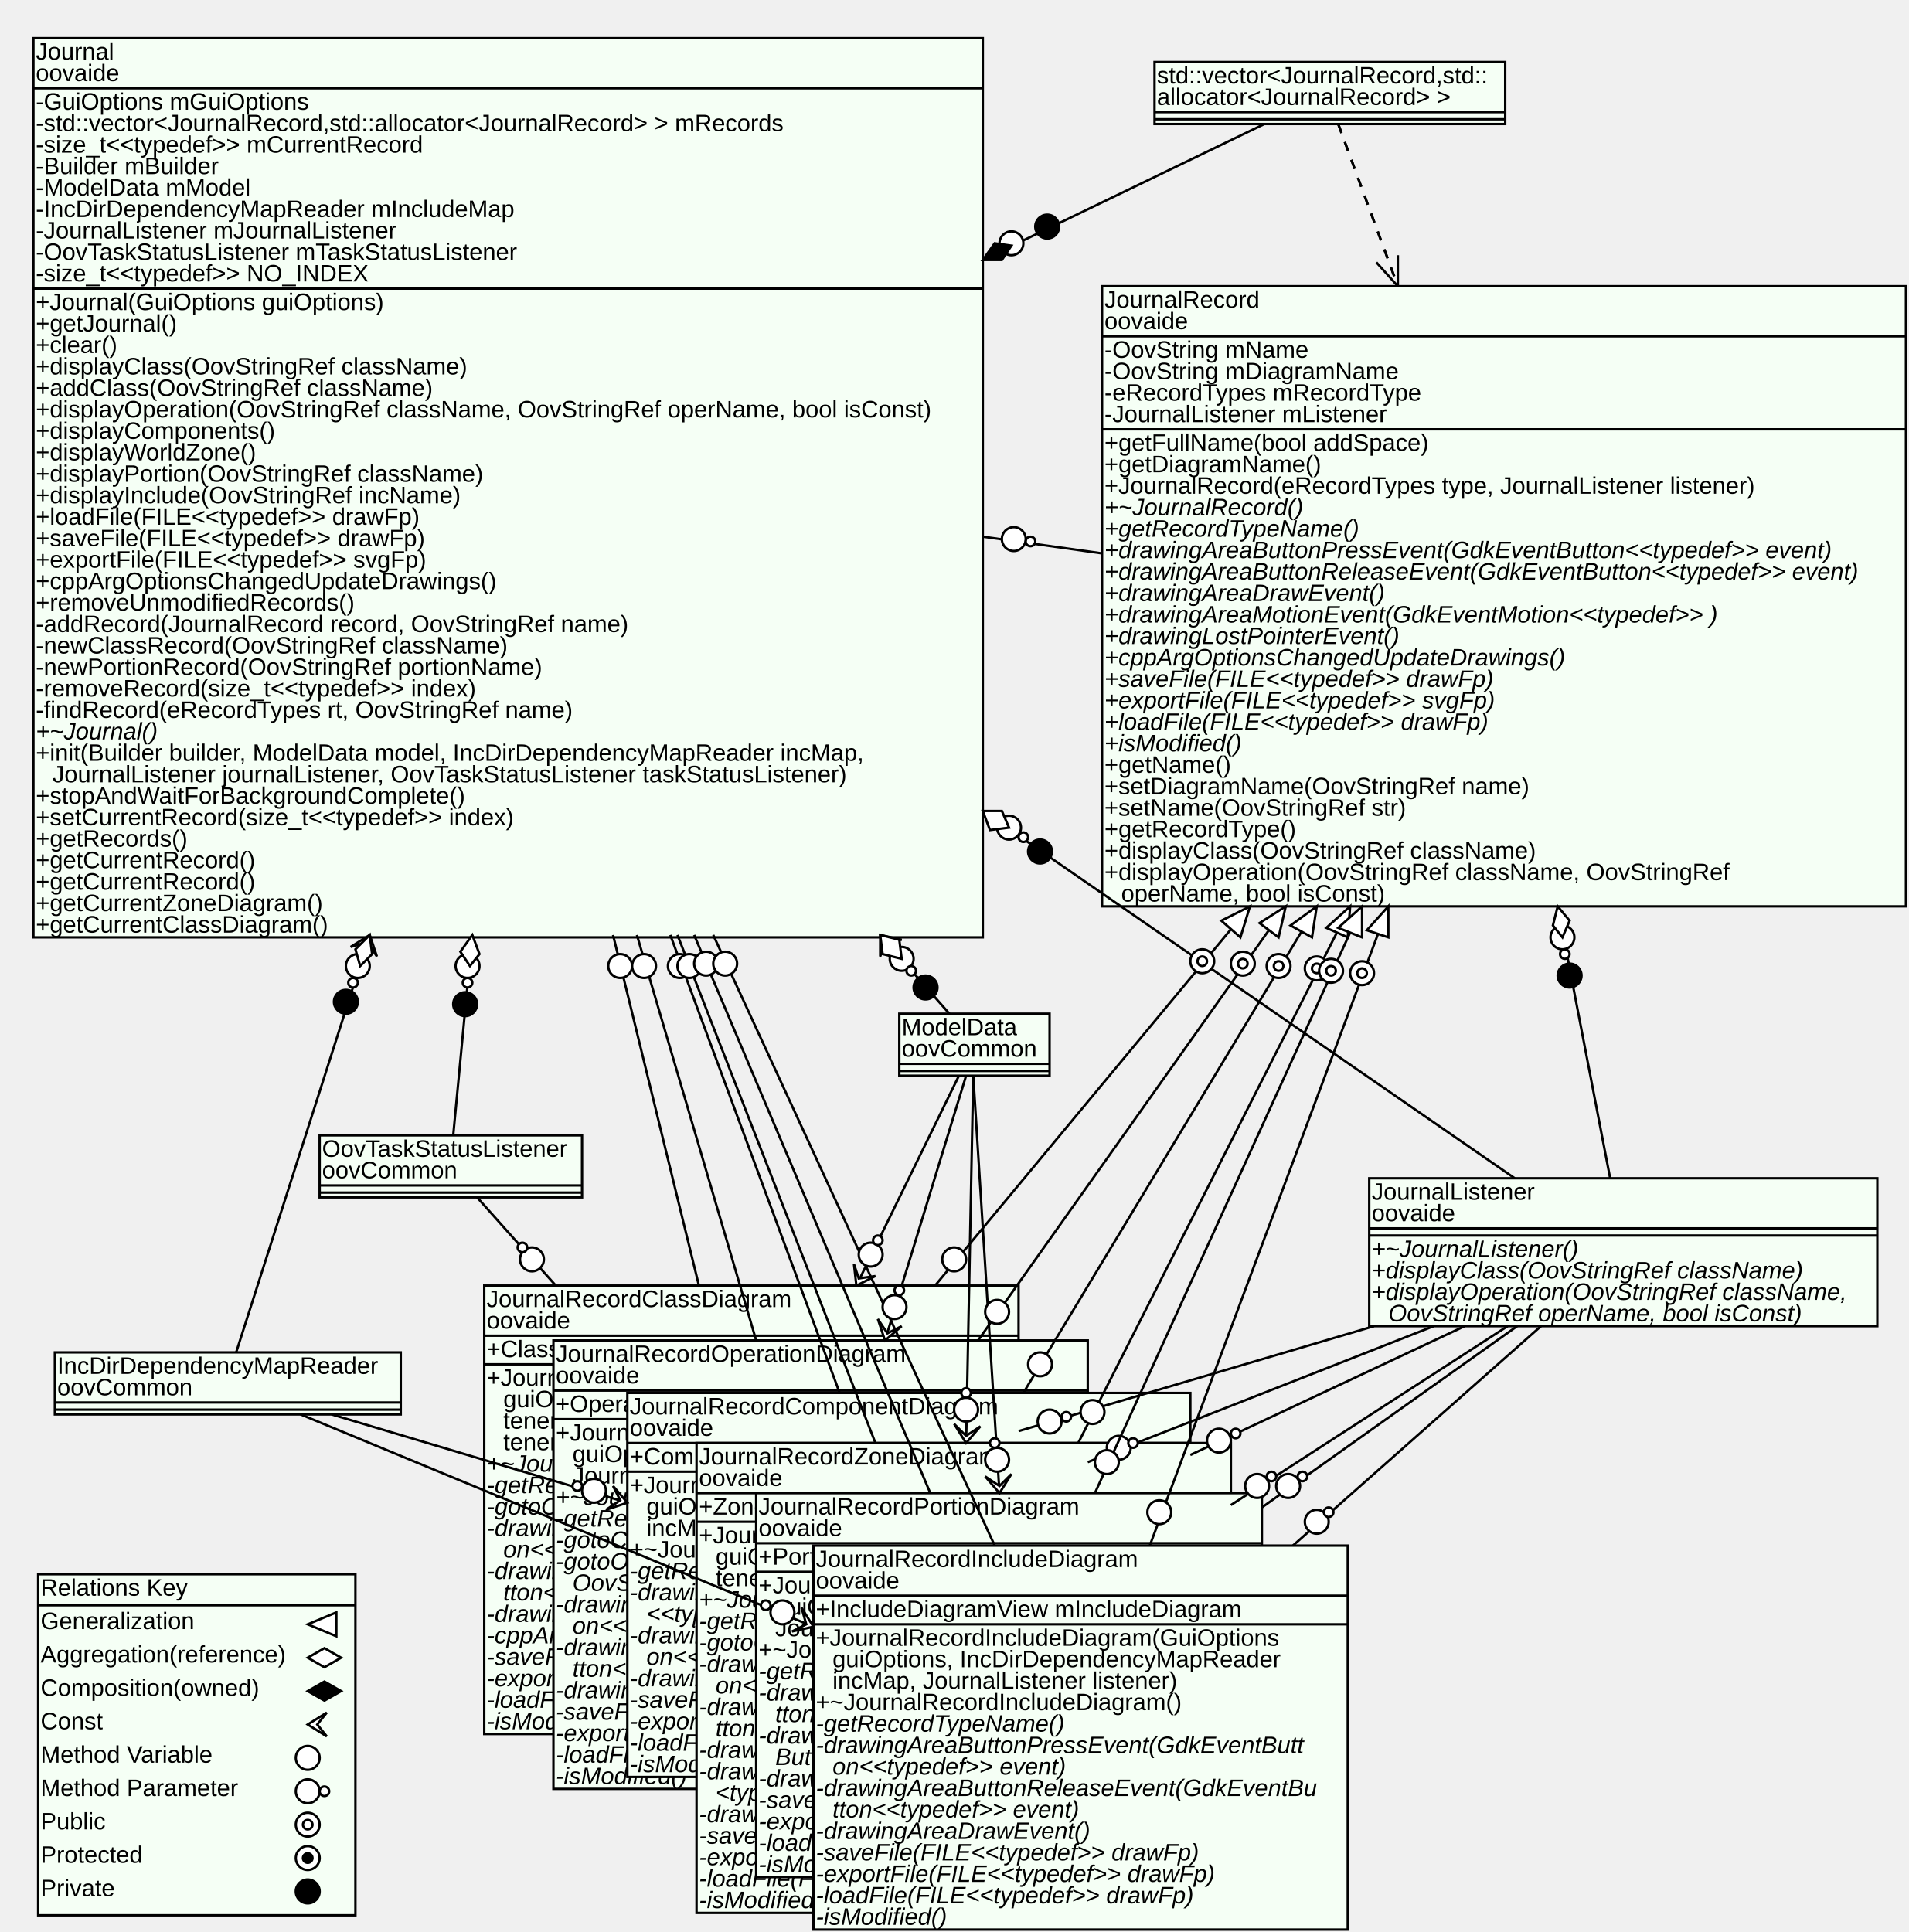
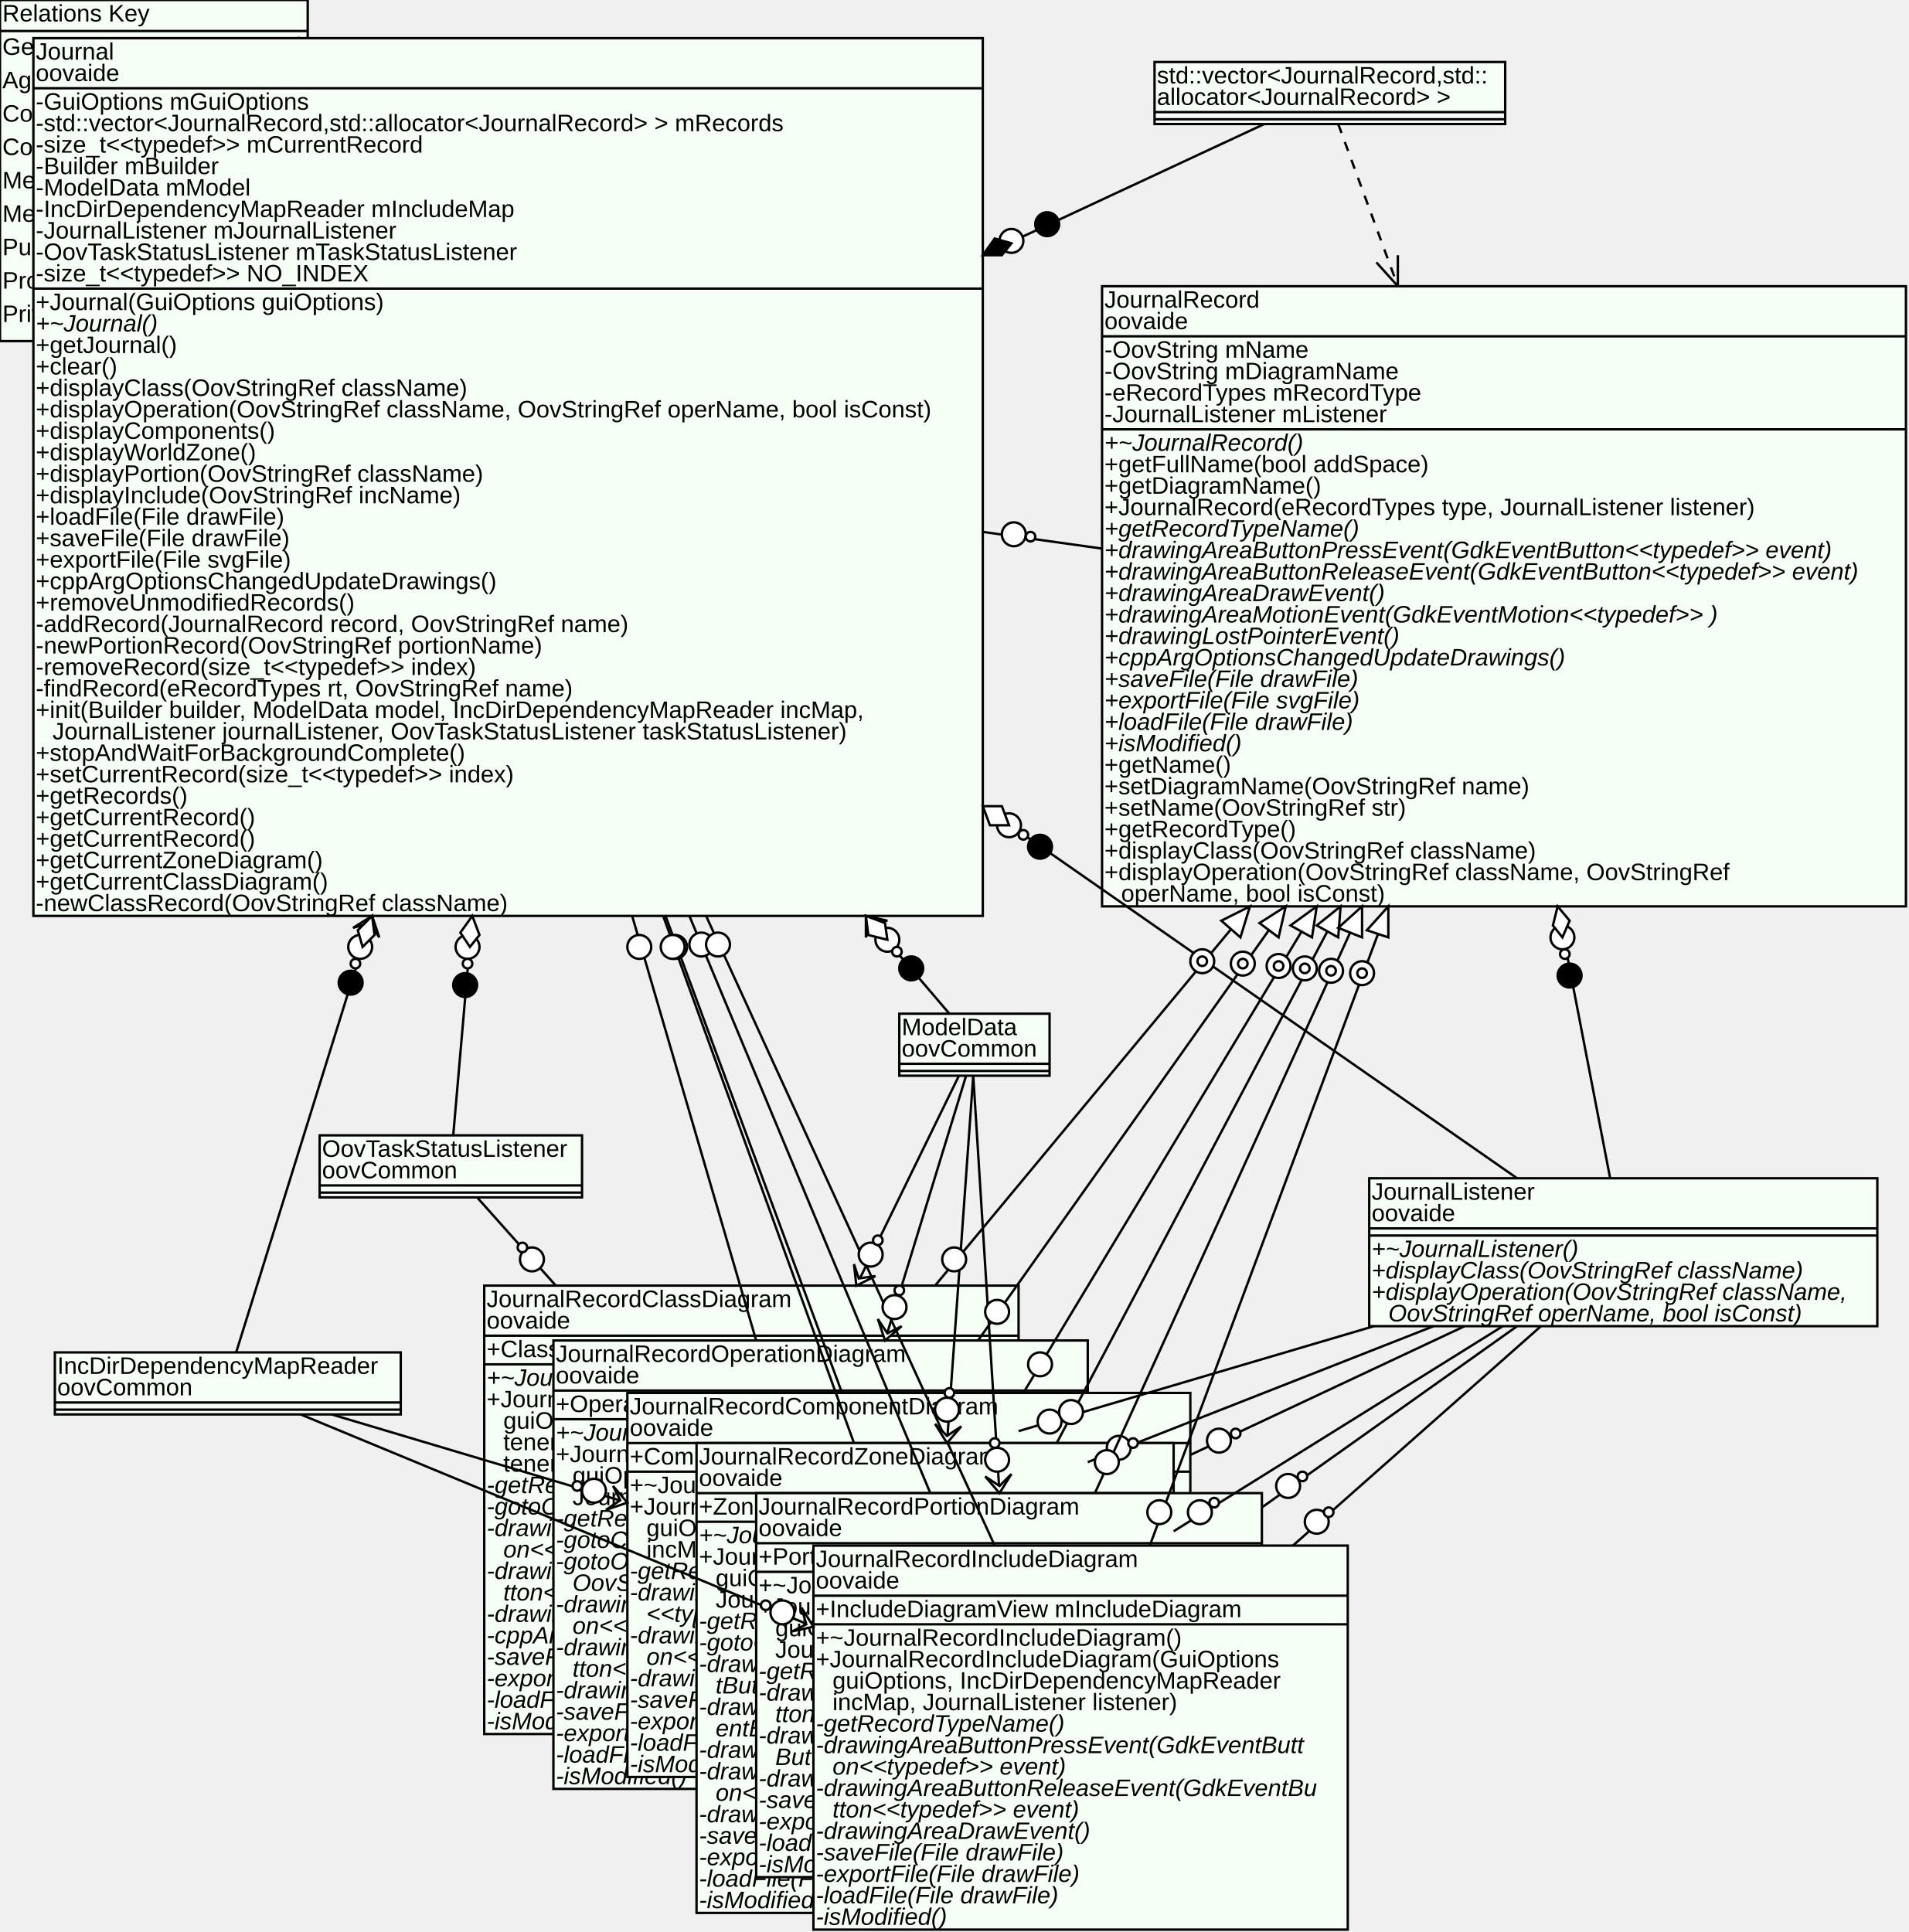
- <svg xmlns="http://www.w3.org/2000/svg" version="1.1" font-family="Arial, Helvetica, sans-serif" font-size="10" width="800" height="810">
-   <g fill="#f5fff5" stroke="#000000" style="stroke-width:1">
-     <rect x="16" y="660" width="133" height="143" />
-     <line x1="16" y1="673" x2="149" y2="673" />
-     <polygon points="129,681 141,686 141,676 129,681 " style="fill:#ffffff" />
-     <polygon points="129,695 136,699 143,695 136,691 129,695 " style="fill:#ffffff" />
-     <polygon points="129,709 136,713 143,709 136,705 129,709 " style="fill:#000000" />
-     <polygon points="129,723 137,728 133,723 137,718 129,723 " style="fill:#ffffff" />
-     <circle cx="129" cy="737" r="5" style="fill:#ffffff" />
-     <circle cx="129" cy="751" r="5" style="fill:#ffffff" />
-     <circle cx="136" cy="751" r="2" style="fill:#ffffff" />
-     <circle cx="129" cy="765" r="5" style="fill:#ffffff" />
-     <circle cx="129" cy="765" r="2" style="fill:#ffffff" />
-     <circle cx="129" cy="779" r="5" style="fill:#ffffff" />
-     <circle cx="129" cy="779" r="2" style="fill:#000000" />
-     <circle cx="129" cy="793" r="5" style="fill:#000000" />
-     <circle cx="129" cy="793" r="2" style="fill:#000000" />
-   </g>
-   <g stroke="none">
-     <text x="17" y="669">Relations Key</text>
-     <text x="17" y="683">Generalization</text>
-     <text x="17" y="697">Aggregation(reference)</text>
-     <text x="17" y="711">Composition(owned)</text>
-     <text x="17" y="725">Const</text>
-     <text x="17" y="739">Method Variable</text>
-     <text x="17" y="753">Method Parameter</text>
-     <text x="17" y="767">Public</text>
-     <text x="17" y="781">Protected</text>
-     <text x="17" y="795">Private</text>
-   </g>
-   <g fill="#f5fff5" stroke="#000000" style="stroke-width:1">
-     <rect x="14" y="16" width="398" height="377" />
+ <svg xmlns="http://www.w3.org/2000/svg" version="1.1" font-family="Arial, Helvetica, sans-serif" font-size="10.00" width="800" height="810" viewbox="0 0 800 810">
+   <g fill="#f5fff5" stroke="#000000" style="stroke-width:1">
+     <rect x="0" y="0" width="129" height="143" />
+     <line x1="0" y1="13" x2="129" y2="13" />
+     <polygon points="113,21 125,26 125,16 113,21 " style="fill:#ffffff" />
+     <polygon points="113,35 120,39 127,35 120,31 113,35 " style="fill:#ffffff" />
+     <polygon points="113,49 120,53 127,49 120,45 113,49 " style="fill:#000000" />
+     <polygon points="113,63 121,68 117,63 121,58 113,63 " style="fill:#ffffff" />
+     <circle cx="113" cy="77" r="5" style="fill:#ffffff" />
+     <circle cx="113" cy="91" r="5" style="fill:#ffffff" />
+     <circle cx="120" cy="91" r="2" style="fill:#ffffff" />
+     <circle cx="113" cy="105" r="5" style="fill:#ffffff" />
+     <circle cx="113" cy="105" r="2" style="fill:#ffffff" />
+     <circle cx="113" cy="119" r="5" style="fill:#ffffff" />
+     <circle cx="113" cy="119" r="2" style="fill:#000000" />
+     <circle cx="113" cy="133" r="5" style="fill:#000000" />
+     <circle cx="113" cy="133" r="2" style="fill:#000000" />
+   </g>
+   <g stroke="none">
+     <text x="1" y="9">Relations Key</text>
+     <text x="1" y="23">Generalization</text>
+     <text x="1" y="37">Aggregation(reference)</text>
+     <text x="1" y="51">Composition(owned)</text>
+     <text x="1" y="65">Const</text>
+     <text x="1" y="79">Method Variable</text>
+     <text x="1" y="93">Method Parameter</text>
+     <text x="1" y="107">Public</text>
+     <text x="1" y="121">Protected</text>
+     <text x="1" y="135">Private</text>
+   </g>
+   <g fill="#f5fff5" stroke="#000000" style="stroke-width:1">
+     <rect x="14" y="16" width="398" height="368" />
    <line x1="14" y1="37" x2="412" y2="37" />
    <line x1="14" y1="121" x2="412" y2="121" />
  </g>
  <g stroke="none">
    <text x="15" y="25">Journal</text>
    <text x="15" y="34">oovaide</text>
    <text x="15" y="46">-GuiOptions mGuiOptions</text>
    <text x="15" y="55">-std::vector&lt;JournalRecord,std::allocator&lt;JournalRecord&gt; &gt; mRecords</text>
    <text x="15" y="64">-size_t&lt;&lt;typedef&gt;&gt; mCurrentRecord</text>
    <text x="15" y="73">-Builder mBuilder</text>
    <text x="15" y="82">-ModelData mModel</text>
    <text x="15" y="91">-IncDirDependencyMapReader mIncludeMap</text>
    <text x="15" y="100">-JournalListener mJournalListener</text>
    <text x="15" y="109">-OovTaskStatusListener mTaskStatusListener</text>
    <text x="15" y="118">-size_t&lt;&lt;typedef&gt;&gt; NO_INDEX</text>
    <text x="15" y="130">+Journal(GuiOptions guiOptions)</text>
-     <text x="15" y="139">+getJournal()</text>
-     <text x="15" y="148">+clear()</text>
-     <text x="15" y="157">+displayClass(OovStringRef className)</text>
-     <text x="15" y="166">+addClass(OovStringRef className)</text>
+     <text x="15" y="148">+getJournal()</text>
+     <text x="15" y="157">+clear()</text>
+     <text x="15" y="166">+displayClass(OovStringRef className)</text>
    <text x="15" y="175">+displayOperation(OovStringRef className, OovStringRef operName, bool isConst)</text>
    <text x="15" y="184">+displayComponents()</text>
    <text x="15" y="193">+displayWorldZone()</text>
    <text x="15" y="202">+displayPortion(OovStringRef className)</text>
    <text x="15" y="211">+displayInclude(OovStringRef incName)</text>
-     <text x="15" y="220">+loadFile(FILE&lt;&lt;typedef&gt;&gt; drawFp)</text>
-     <text x="15" y="229">+saveFile(FILE&lt;&lt;typedef&gt;&gt; drawFp)</text>
-     <text x="15" y="238">+exportFile(FILE&lt;&lt;typedef&gt;&gt; svgFp)</text>
+     <text x="15" y="220">+loadFile(File drawFile)</text>
+     <text x="15" y="229">+saveFile(File drawFile)</text>
+     <text x="15" y="238">+exportFile(File svgFile)</text>
    <text x="15" y="247">+cppArgOptionsChangedUpdateDrawings()</text>
    <text x="15" y="256">+removeUnmodifiedRecords()</text>
    <text x="15" y="265">-addRecord(JournalRecord record, OovStringRef name)</text>
-     <text x="15" y="274">-newClassRecord(OovStringRef className)</text>
-     <text x="15" y="283">-newPortionRecord(OovStringRef portionName)</text>
-     <text x="15" y="292">-removeRecord(size_t&lt;&lt;typedef&gt;&gt; index)</text>
-     <text x="15" y="301">-findRecord(eRecordTypes rt, OovStringRef name)</text>
-     <text x="15" y="319">+init(Builder builder, ModelData model, IncDirDependencyMapReader incMap, </text>
-     <text x="22" y="328">JournalListener journalListener, OovTaskStatusListener taskStatusListener)</text>
-     <text x="15" y="337">+stopAndWaitForBackgroundComplete()</text>
-     <text x="15" y="346">+setCurrentRecord(size_t&lt;&lt;typedef&gt;&gt; index)</text>
-     <text x="15" y="355">+getRecords()</text>
-     <text x="15" y="364">+getCurrentRecord()</text>
-     <text x="15" y="373">+getCurrentRecord()</text>
-     <text x="15" y="382">+getCurrentZoneDiagram()</text>
-     <text x="15" y="391">+getCurrentClassDiagram()</text>
-   </g>
-   <g stroke="none" font-style="italic">
-     <text x="15" y="310">+~Journal()</text>
+     <text x="15" y="274">-newPortionRecord(OovStringRef portionName)</text>
+     <text x="15" y="283">-removeRecord(size_t&lt;&lt;typedef&gt;&gt; index)</text>
+     <text x="15" y="292">-findRecord(eRecordTypes rt, OovStringRef name)</text>
+     <text x="15" y="301">+init(Builder builder, ModelData model, IncDirDependencyMapReader incMap, </text>
+     <text x="22" y="310">JournalListener journalListener, OovTaskStatusListener taskStatusListener)</text>
+     <text x="15" y="319">+stopAndWaitForBackgroundComplete()</text>
+     <text x="15" y="328">+setCurrentRecord(size_t&lt;&lt;typedef&gt;&gt; index)</text>
+     <text x="15" y="337">+getRecords()</text>
+     <text x="15" y="346">+getCurrentRecord()</text>
+     <text x="15" y="355">+getCurrentRecord()</text>
+     <text x="15" y="364">+getCurrentZoneDiagram()</text>
+     <text x="15" y="373">+getCurrentClassDiagram()</text>
+     <text x="15" y="382">-newClassRecord(OovStringRef className)</text>
+   </g>
+   <g stroke="none" font-style="italic">
+     <text x="15" y="139">+~Journal()</text>
  </g>
  <g fill="#f5fff5" stroke="#000000" style="stroke-width:1">
    <rect x="484" y="26" width="147" height="26" />
    <line x1="484" y1="47" x2="631" y2="47" />
    <line x1="484" y1="50" x2="631" y2="50" />
  </g>
  <g stroke="none">
    <text x="485" y="35">std::vector&lt;JournalRecord,std::</text>
    <text x="485" y="44">  allocator&lt;JournalRecord&gt; &gt;</text>
  </g>
  <g stroke="none" font-style="italic">
</g>
  <g fill="#f5fff5" stroke="#000000" style="stroke-width:1">
    <rect x="377" y="425" width="63" height="26" />
    <line x1="377" y1="446" x2="440" y2="446" />
    <line x1="377" y1="449" x2="440" y2="449" />
  </g>
  <g stroke="none">
    <text x="378" y="434">ModelData</text>
    <text x="378" y="443">oovCommon</text>
  </g>
  <g stroke="none" font-style="italic">
</g>
  <g fill="#f5fff5" stroke="#000000" style="stroke-width:1">
    <rect x="23" y="567" width="145" height="26" />
    <line x1="23" y1="588" x2="168" y2="588" />
    <line x1="23" y1="591" x2="168" y2="591" />
  </g>
  <g stroke="none">
    <text x="24" y="576">IncDirDependencyMapReader</text>
    <text x="24" y="585">oovCommon</text>
  </g>
  <g stroke="none" font-style="italic">
</g>
  <g fill="#f5fff5" stroke="#000000" style="stroke-width:1">
    <rect x="574" y="494" width="213" height="62" />
    <line x1="574" y1="515" x2="787" y2="515" />
    <line x1="574" y1="518" x2="787" y2="518" />
  </g>
  <g stroke="none">
    <text x="575" y="503">JournalListener</text>
    <text x="575" y="512">oovaide</text>
  </g>
  <g stroke="none" font-style="italic">
    <text x="575" y="527">+~JournalListener()</text>
    <text x="575" y="536">+displayClass(OovStringRef className)</text>
    <text x="575" y="545">+displayOperation(OovStringRef className,</text>
    <text x="582" y="554"> OovStringRef operName, bool isConst)</text>
  </g>
  <g fill="#f5fff5" stroke="#000000" style="stroke-width:1">
    <rect x="134" y="476" width="110" height="26" />
    <line x1="134" y1="497" x2="244" y2="497" />
    <line x1="134" y1="500" x2="244" y2="500" />
  </g>
  <g stroke="none">
    <text x="135" y="485">OovTaskStatusListener</text>
    <text x="135" y="494">oovCommon</text>
  </g>
  <g stroke="none" font-style="italic">
</g>
  <g fill="#f5fff5" stroke="#000000" style="stroke-width:1">
    <rect x="462" y="120" width="337" height="260" />
    <line x1="462" y1="141" x2="799" y2="141" />
    <line x1="462" y1="180" x2="799" y2="180" />
  </g>
  <g stroke="none">
    <text x="463" y="129">JournalRecord</text>
    <text x="463" y="138">oovaide</text>
    <text x="463" y="150">-OovString mName</text>
    <text x="463" y="159">-OovString mDiagramName</text>
    <text x="463" y="168">-eRecordTypes mRecordType</text>
    <text x="463" y="177">-JournalListener mListener</text>
-     <text x="463" y="189">+getFullName(bool addSpace)</text>
-     <text x="463" y="198">+getDiagramName()</text>
-     <text x="463" y="207">+JournalRecord(eRecordTypes type, JournalListener listener)</text>
+     <text x="463" y="198">+getFullName(bool addSpace)</text>
+     <text x="463" y="207">+getDiagramName()</text>
+     <text x="463" y="216">+JournalRecord(eRecordTypes type, JournalListener listener)</text>
    <text x="463" y="324">+getName()</text>
    <text x="463" y="333">+setDiagramName(OovStringRef name)</text>
    <text x="463" y="342">+setName(OovStringRef str)</text>
    <text x="463" y="351">+getRecordType()</text>
    <text x="463" y="360">+displayClass(OovStringRef className)</text>
    <text x="463" y="369">+displayOperation(OovStringRef className, OovStringRef </text>
    <text x="470" y="378">operName, bool isConst)</text>
  </g>
  <g stroke="none" font-style="italic">
-     <text x="463" y="216">+~JournalRecord()</text>
+     <text x="463" y="189">+~JournalRecord()</text>
    <text x="463" y="225">+getRecordTypeName()</text>
    <text x="463" y="234">+drawingAreaButtonPressEvent(GdkEventButton&lt;&lt;typedef&gt;&gt; event)</text>
    <text x="463" y="243">+drawingAreaButtonReleaseEvent(GdkEventButton&lt;&lt;typedef&gt;&gt; event)</text>
    <text x="463" y="252">+drawingAreaDrawEvent()</text>
    <text x="463" y="261">+drawingAreaMotionEvent(GdkEventMotion&lt;&lt;typedef&gt;&gt; )</text>
    <text x="463" y="270">+drawingLostPointerEvent()</text>
    <text x="463" y="279">+cppArgOptionsChangedUpdateDrawings()</text>
-     <text x="463" y="288">+saveFile(FILE&lt;&lt;typedef&gt;&gt; drawFp)</text>
-     <text x="463" y="297">+exportFile(FILE&lt;&lt;typedef&gt;&gt; svgFp)</text>
-     <text x="463" y="306">+loadFile(FILE&lt;&lt;typedef&gt;&gt; drawFp)</text>
+     <text x="463" y="288">+saveFile(File drawFile)</text>
+     <text x="463" y="297">+exportFile(File svgFile)</text>
+     <text x="463" y="306">+loadFile(File drawFile)</text>
    <text x="463" y="315">+isModified()</text>
  </g>
  <g fill="#f5fff5" stroke="#000000" style="stroke-width:1">
    <rect x="203" y="539" width="224" height="188" />
    <line x1="203" y1="560" x2="427" y2="560" />
    <line x1="203" y1="572" x2="427" y2="572" />
  </g>
  <g stroke="none">
    <text x="204" y="548">JournalRecordClassDiagram</text>
    <text x="204" y="557">oovaide</text>
    <text x="204" y="569">+ClassDiagramView mClassDiagram</text>
-     <text x="204" y="581">+JournalRecordClassDiagram(GuiOptions </text>
-     <text x="211" y="590">guiOptions, ModelData model, JournalLis</text>
-     <text x="211" y="599">tener journalListener, OovTaskStatusLis</text>
-     <text x="211" y="608">tener taskStatusListener)</text>
-   </g>
-   <g stroke="none" font-style="italic">
-     <text x="204" y="617">+~JournalRecordClassDiagram()</text>
+     <text x="204" y="590">+JournalRecordClassDiagram(GuiOptions </text>
+     <text x="211" y="599">guiOptions, ModelData model, JournalLis</text>
+     <text x="211" y="608">tener journalListener, OovTaskStatusLis</text>
+     <text x="211" y="617">tener taskStatusListener)</text>
+   </g>
+   <g stroke="none" font-style="italic">
+     <text x="204" y="581">+~JournalRecordClassDiagram()</text>
    <text x="204" y="626">-getRecordTypeName()</text>
    <text x="204" y="635">-gotoClass(OovStringRef className)</text>
    <text x="204" y="644">-drawingAreaButtonPressEvent(GdkEventButt</text>
    <text x="211" y="653">on&lt;&lt;typedef&gt;&gt; event)</text>
    <text x="204" y="662">-drawingAreaButtonReleaseEvent(GdkEventBu</text>
    <text x="211" y="671">tton&lt;&lt;typedef&gt;&gt; event)</text>
    <text x="204" y="680">-drawingAreaDrawEvent()</text>
    <text x="204" y="689">-cppArgOptionsChangedUpdateDrawings()</text>
-     <text x="204" y="698">-saveFile(FILE&lt;&lt;typedef&gt;&gt; drawFp)</text>
-     <text x="204" y="707">-exportFile(FILE&lt;&lt;typedef&gt;&gt; svgFp)</text>
-     <text x="204" y="716">-loadFile(FILE&lt;&lt;typedef&gt;&gt; drawFp)</text>
+     <text x="204" y="698">-saveFile(File drawFile)</text>
+     <text x="204" y="707">-exportFile(File svgFile)</text>
+     <text x="204" y="716">-loadFile(File drawFile)</text>
    <text x="204" y="725">-isModified()</text>
  </g>
  <g fill="#f5fff5" stroke="#000000" style="stroke-width:1">
    <rect x="232" y="562" width="224" height="188" />
    <line x1="232" y1="583" x2="456" y2="583" />
    <line x1="232" y1="595" x2="456" y2="595" />
  </g>
  <g stroke="none">
    <text x="233" y="571">JournalRecordOperationDiagram</text>
    <text x="233" y="580">oovaide</text>
    <text x="233" y="592">+OperationDiagramView mOperationDiagram</text>
-     <text x="233" y="604">+JournalRecordOperationDiagram(GuiOptions</text>
-     <text x="240" y="613"> guiOptions, ModelData model, </text>
-     <text x="240" y="622">JournalListener listener)</text>
-   </g>
-   <g stroke="none" font-style="italic">
-     <text x="233" y="631">+~JournalRecordOperationDiagram()</text>
+     <text x="233" y="613">+JournalRecordOperationDiagram(GuiOptions</text>
+     <text x="240" y="622"> guiOptions, ModelData model, </text>
+     <text x="240" y="631">JournalListener listener)</text>
+   </g>
+   <g stroke="none" font-style="italic">
+     <text x="233" y="604">+~JournalRecordOperationDiagram()</text>
    <text x="233" y="640">-getRecordTypeName()</text>
    <text x="233" y="649">-gotoClass(OovStringRef className)</text>
    <text x="233" y="658">-gotoOperation(OovStringRef className,</text>
    <text x="240" y="667"> OovStringRef operName, bool isConst)</text>
    <text x="233" y="676">-drawingAreaButtonPressEvent(GdkEventButt</text>
    <text x="240" y="685">on&lt;&lt;typedef&gt;&gt; event)</text>
    <text x="233" y="694">-drawingAreaButtonReleaseEvent(GdkEventBu</text>
    <text x="240" y="703">tton&lt;&lt;typedef&gt;&gt; event)</text>
    <text x="233" y="712">-drawingAreaDrawEvent()</text>
-     <text x="233" y="721">-saveFile(FILE&lt;&lt;typedef&gt;&gt; drawFp)</text>
-     <text x="233" y="730">-exportFile(FILE&lt;&lt;typedef&gt;&gt; svgFp)</text>
-     <text x="233" y="739">-loadFile(FILE&lt;&lt;typedef&gt;&gt; drawFp)</text>
+     <text x="233" y="721">-saveFile(File drawFile)</text>
+     <text x="233" y="730">-exportFile(File svgFile)</text>
+     <text x="233" y="739">-loadFile(File drawFile)</text>
    <text x="233" y="748">-isModified()</text>
  </g>
  <g fill="#f5fff5" stroke="#000000" style="stroke-width:1">
    <rect x="263" y="584" width="236" height="161" />
    <line x1="263" y1="605" x2="499" y2="605" />
    <line x1="263" y1="617" x2="499" y2="617" />
  </g>
  <g stroke="none">
    <text x="264" y="593">JournalRecordComponentDiagram</text>
    <text x="264" y="602">oovaide</text>
    <text x="264" y="614">+ComponentDiagramView mComponentDiagram</text>
-     <text x="264" y="626">+JournalRecordComponentDiagram(GuiOptions </text>
-     <text x="271" y="635">guiOptions, IncDirDependencyMapReader </text>
-     <text x="271" y="644">incMap, JournalListener listener)</text>
-     <text x="264" y="653">+~JournalRecordComponentDiagram()</text>
+     <text x="264" y="626">+~JournalRecordComponentDiagram()</text>
+     <text x="264" y="635">+JournalRecordComponentDiagram(GuiOptions </text>
+     <text x="271" y="644">guiOptions, IncDirDependencyMapReader </text>
+     <text x="271" y="653">incMap, JournalListener listener)</text>
  </g>
  <g stroke="none" font-style="italic">
    <text x="264" y="662">-getRecordTypeName()</text>
    <text x="264" y="671">-drawingAreaButtonPressEvent(GdkEventButton</text>
    <text x="271" y="680">&lt;&lt;typedef&gt;&gt; event)</text>
    <text x="264" y="689">-drawingAreaButtonReleaseEvent(GdkEventButt</text>
    <text x="271" y="698">on&lt;&lt;typedef&gt;&gt; event)</text>
    <text x="264" y="707">-drawingAreaDrawEvent()</text>
-     <text x="264" y="716">-saveFile(FILE&lt;&lt;typedef&gt;&gt; drawFp)</text>
-     <text x="264" y="725">-exportFile(FILE&lt;&lt;typedef&gt;&gt; svgFp)</text>
-     <text x="264" y="734">-loadFile(FILE&lt;&lt;typedef&gt;&gt; drawFp)</text>
+     <text x="264" y="716">-saveFile(File drawFile)</text>
+     <text x="264" y="725">-exportFile(File svgFile)</text>
+     <text x="264" y="734">-loadFile(File drawFile)</text>
    <text x="264" y="743">-isModified()</text>
  </g>
  <g fill="#f5fff5" stroke="#000000" style="stroke-width:1">
-     <rect x="292" y="605" width="224" height="197" />
-     <line x1="292" y1="626" x2="516" y2="626" />
-     <line x1="292" y1="638" x2="516" y2="638" />
+     <rect x="292" y="605" width="200" height="197" />
+     <line x1="292" y1="626" x2="492" y2="626" />
+     <line x1="292" y1="638" x2="492" y2="638" />
  </g>
  <g stroke="none">
    <text x="293" y="614">JournalRecordZoneDiagram</text>
    <text x="293" y="623">oovaide</text>
    <text x="293" y="635">+ZoneDiagramView mZoneDiagram</text>
-     <text x="293" y="647">+JournalRecordZoneDiagram(GuiOptions </text>
-     <text x="300" y="656">guiOptions, ModelData model, JournalLis</text>
-     <text x="300" y="665">tener listener)</text>
-   </g>
-   <g stroke="none" font-style="italic">
-     <text x="293" y="674">+~JournalRecordZoneDiagram()</text>
+     <text x="293" y="656">+JournalRecordZoneDiagram(GuiOptions</text>
+     <text x="300" y="665"> guiOptions, ModelData model,</text>
+     <text x="300" y="674"> JournalListener listener)</text>
+   </g>
+   <g stroke="none" font-style="italic">
+     <text x="293" y="647">+~JournalRecordZoneDiagram()</text>
    <text x="293" y="683">-getRecordTypeName()</text>
    <text x="293" y="692">-gotoClass(OovStringRef className)</text>
-     <text x="293" y="701">-drawingAreaButtonPressEvent(GdkEventButt</text>
-     <text x="300" y="710">on&lt;&lt;typedef&gt;&gt; event)</text>
-     <text x="293" y="719">-drawingAreaButtonReleaseEvent(GdkEventBu</text>
-     <text x="300" y="728">tton&lt;&lt;typedef&gt;&gt; event)</text>
+     <text x="293" y="701">-drawingAreaButtonPressEvent(GdkEven</text>
+     <text x="300" y="710">tButton&lt;&lt;typedef&gt;&gt; event)</text>
+     <text x="293" y="719">-drawingAreaButtonReleaseEvent(GdkEv</text>
+     <text x="300" y="728">entButton&lt;&lt;typedef&gt;&gt; event)</text>
    <text x="293" y="737">-drawingAreaDrawEvent()</text>
-     <text x="293" y="746">-drawingAreaMotionEvent(GdkEventMotion&lt;</text>
-     <text x="300" y="755">&lt;typedef&gt;&gt; event)</text>
+     <text x="293" y="746">-drawingAreaMotionEvent(GdkEventMoti</text>
+     <text x="300" y="755">on&lt;&lt;typedef&gt;&gt; event)</text>
    <text x="293" y="764">-drawingLostPointerEvent()</text>
-     <text x="293" y="773">-saveFile(FILE&lt;&lt;typedef&gt;&gt; drawFp)</text>
-     <text x="293" y="782">-exportFile(FILE&lt;&lt;typedef&gt;&gt; svgFp)</text>
-     <text x="293" y="791">-loadFile(FILE&lt;&lt;typedef&gt;&gt; drawFp)</text>
+     <text x="293" y="773">-saveFile(File drawFile)</text>
+     <text x="293" y="782">-exportFile(File svgFile)</text>
+     <text x="293" y="791">-loadFile(File drawFile)</text>
    <text x="293" y="800">-isModified()</text>
  </g>
  <g fill="#f5fff5" stroke="#000000" style="stroke-width:1">
    <rect x="317" y="626" width="212" height="161" />
    <line x1="317" y1="647" x2="529" y2="647" />
    <line x1="317" y1="659" x2="529" y2="659" />
  </g>
  <g stroke="none">
    <text x="318" y="635">JournalRecordPortionDiagram</text>
    <text x="318" y="644">oovaide</text>
    <text x="318" y="656">+PortionDiagramView mPortionDiagram</text>
-     <text x="318" y="668">+JournalRecordPortionDiagram(GuiOptions</text>
-     <text x="325" y="677"> guiOptions, ModelData model,</text>
-     <text x="325" y="686"> JournalListener listener)</text>
-     <text x="318" y="695">+~JournalRecordPortionDiagram()</text>
+     <text x="318" y="668">+~JournalRecordPortionDiagram()</text>
+     <text x="318" y="677">+JournalRecordPortionDiagram(GuiOptions</text>
+     <text x="325" y="686"> guiOptions, ModelData model,</text>
+     <text x="325" y="695"> JournalListener listener)</text>
  </g>
  <g stroke="none" font-style="italic">
    <text x="318" y="704">-getRecordTypeName()</text>
    <text x="318" y="713">-drawingAreaButtonPressEvent(GdkEventBu</text>
    <text x="325" y="722">tton&lt;&lt;typedef&gt;&gt; event)</text>
    <text x="318" y="731">-drawingAreaButtonReleaseEvent(GdkEvent</text>
    <text x="325" y="740">Button&lt;&lt;typedef&gt;&gt; event)</text>
    <text x="318" y="749">-drawingAreaDrawEvent()</text>
-     <text x="318" y="758">-saveFile(FILE&lt;&lt;typedef&gt;&gt; drawFp)</text>
-     <text x="318" y="767">-exportFile(FILE&lt;&lt;typedef&gt;&gt; svgFp)</text>
-     <text x="318" y="776">-loadFile(FILE&lt;&lt;typedef&gt;&gt; drawFp)</text>
+     <text x="318" y="758">-saveFile(File drawFile)</text>
+     <text x="318" y="767">-exportFile(File svgFile)</text>
+     <text x="318" y="776">-loadFile(File drawFile)</text>
    <text x="318" y="785">-isModified()</text>
  </g>
  <g fill="#f5fff5" stroke="#000000" style="stroke-width:1">
    <rect x="341" y="648" width="224" height="161" />
    <line x1="341" y1="669" x2="565" y2="669" />
    <line x1="341" y1="681" x2="565" y2="681" />
  </g>
  <g stroke="none">
    <text x="342" y="657">JournalRecordIncludeDiagram</text>
    <text x="342" y="666">oovaide</text>
    <text x="342" y="678">+IncludeDiagramView mIncludeDiagram</text>
-     <text x="342" y="690">+JournalRecordIncludeDiagram(GuiOptions </text>
-     <text x="349" y="699">guiOptions, IncDirDependencyMapReader </text>
-     <text x="349" y="708">incMap, JournalListener listener)</text>
-     <text x="342" y="717">+~JournalRecordIncludeDiagram()</text>
+     <text x="342" y="690">+~JournalRecordIncludeDiagram()</text>
+     <text x="342" y="699">+JournalRecordIncludeDiagram(GuiOptions </text>
+     <text x="349" y="708">guiOptions, IncDirDependencyMapReader </text>
+     <text x="349" y="717">incMap, JournalListener listener)</text>
  </g>
  <g stroke="none" font-style="italic">
    <text x="342" y="726">-getRecordTypeName()</text>
    <text x="342" y="735">-drawingAreaButtonPressEvent(GdkEventButt</text>
    <text x="349" y="744">on&lt;&lt;typedef&gt;&gt; event)</text>
    <text x="342" y="753">-drawingAreaButtonReleaseEvent(GdkEventBu</text>
    <text x="349" y="762">tton&lt;&lt;typedef&gt;&gt; event)</text>
    <text x="342" y="771">-drawingAreaDrawEvent()</text>
-     <text x="342" y="780">-saveFile(FILE&lt;&lt;typedef&gt;&gt; drawFp)</text>
-     <text x="342" y="789">-exportFile(FILE&lt;&lt;typedef&gt;&gt; drawFp)</text>
-     <text x="342" y="798">-loadFile(FILE&lt;&lt;typedef&gt;&gt; drawFp)</text>
+     <text x="342" y="780">-saveFile(File drawFile)</text>
+     <text x="342" y="789">-exportFile(File drawFile)</text>
+     <text x="342" y="798">-loadFile(File drawFile)</text>
    <text x="342" y="807">-isModified()</text>
  </g>
  <g fill="#f5f5ff" stroke="#000000" style="stroke-width:1">
-     <line x1="412" y1="109" x2="530" y2="52" />
-     <circle cx="424" cy="102" r="5" style="fill:#ffffff" />
-     <circle cx="439" cy="95" r="5" style="fill:#000000" />
-     <circle cx="439" cy="95" r="2" style="fill:#000000" />
-     <polygon points="412,109 420,109 424,103 417,102 412,109 " style="fill:#000000" />
-     <line x1="369" y1="392" x2="398" y2="425" />
-     <polygon points="369,392 369,401 371,395 378,394 369,392 " style="fill:#ffffff" />
-     <circle cx="378" cy="402" r="5" style="fill:#ffffff" />
-     <circle cx="382" cy="407" r="2" style="fill:#ffffff" />
-     <circle cx="388" cy="414" r="5" style="fill:#000000" />
-     <circle cx="388" cy="414" r="2" style="fill:#000000" />
-     <polygon points="369,392 370,400 378,402 377,394 369,392 " style="fill:#ffffff" />
-     <line x1="155" y1="392" x2="99" y2="567" />
-     <polygon points="155,392 147,397 154,395 158,401 155,392 " style="fill:#ffffff" />
-     <circle cx="150" cy="405" r="5" style="fill:#ffffff" />
-     <circle cx="148" cy="412" r="2" style="fill:#ffffff" />
-     <circle cx="145" cy="420" r="5" style="fill:#000000" />
-     <circle cx="145" cy="420" r="2" style="fill:#000000" />
-     <polygon points="155,392 149,398 151,405 156,400 155,392 " style="fill:#ffffff" />
-     <line x1="412" y1="340" x2="635" y2="494" />
-     <circle cx="423" cy="347" r="5" style="fill:#ffffff" />
-     <circle cx="429" cy="351" r="2" style="fill:#ffffff" />
-     <circle cx="436" cy="357" r="5" style="fill:#000000" />
-     <circle cx="436" cy="357" r="2" style="fill:#000000" />
-     <polygon points="412,340 415,348 423,347 420,340 412,340 " style="fill:#ffffff" />
-     <line x1="198" y1="392" x2="190" y2="476" />
-     <circle cx="196" cy="405" r="5" style="fill:#ffffff" />
-     <circle cx="196" cy="412" r="2" style="fill:#ffffff" />
-     <circle cx="195" cy="421" r="5" style="fill:#000000" />
-     <circle cx="195" cy="421" r="2" style="fill:#000000" />
-     <polygon points="198,392 193,399 197,405 201,400 198,392 " style="fill:#ffffff" />
-     <line x1="412" y1="225" x2="462" y2="232" />
-     <circle cx="425" cy="226" r="5" style="fill:#ffffff" />
-     <circle cx="432" cy="227" r="2" style="fill:#ffffff" />
-     <line x1="257" y1="392" x2="293" y2="539" />
-     <circle cx="260" cy="405" r="5" style="fill:#ffffff" />
-     <line x1="267" y1="392" x2="317" y2="562" />
-     <circle cx="270" cy="405" r="5" style="fill:#ffffff" />
-     <line x1="281" y1="392" x2="352" y2="584" />
-     <circle cx="285" cy="405" r="5" style="fill:#ffffff" />
-     <line x1="284" y1="392" x2="367" y2="605" />
-     <circle cx="289" cy="405" r="5" style="fill:#ffffff" />
-     <line x1="291" y1="392" x2="390" y2="626" />
-     <circle cx="296" cy="404" r="5" style="fill:#ffffff" />
-     <line x1="299" y1="392" x2="417" y2="648" />
-     <circle cx="304" cy="404" r="5" style="fill:#ffffff" />
-     <line x1="561" y1="52" x2="586" y2="120" style="stroke-dasharray: 4, 4 " />
+     <line x1="412" y1="107" x2="530" y2="52" />
+     <circle cx="424" cy="101" r="5" style="fill:#ffffff" />
+     <circle cx="439" cy="94" r="5" style="fill:#000000" />
+     <circle cx="439" cy="94" r="2" style="fill:#000000" />
+     <polygon points="412,107 420,107 424,102 417,100 412,107 " style="fill:#000000" />
+     <line x1="363" y1="384" x2="398" y2="425" />
+     <polygon points="363,384 363,393 365,387 372,386 363,384 " style="fill:#ffffff" />
+     <circle cx="372" cy="394" r="5" style="fill:#ffffff" />
+     <circle cx="376" cy="399" r="2" style="fill:#ffffff" />
+     <circle cx="382" cy="406" r="5" style="fill:#000000" />
+     <circle cx="382" cy="406" r="2" style="fill:#000000" />
+     <polygon points="363,384 364,392 372,394 371,387 363,384 " style="fill:#ffffff" />
+     <line x1="156" y1="384" x2="99" y2="567" />
+     <polygon points="156,384 148,389 155,387 159,393 156,384 " style="fill:#ffffff" />
+     <circle cx="151" cy="397" r="5" style="fill:#ffffff" />
+     <circle cx="149" cy="404" r="2" style="fill:#ffffff" />
+     <circle cx="147" cy="412" r="5" style="fill:#000000" />
+     <circle cx="147" cy="412" r="2" style="fill:#000000" />
+     <polygon points="156,384 150,390 152,397 157,392 156,384 " style="fill:#ffffff" />
+     <line x1="412" y1="338" x2="636" y2="494" />
+     <circle cx="423" cy="346" r="5" style="fill:#ffffff" />
+     <circle cx="429" cy="350" r="2" style="fill:#ffffff" />
+     <circle cx="436" cy="355" r="5" style="fill:#000000" />
+     <circle cx="436" cy="355" r="2" style="fill:#000000" />
+     <polygon points="412,338 415,346 423,346 420,338 412,338 " style="fill:#ffffff" />
+     <line x1="198" y1="384" x2="190" y2="476" />
+     <circle cx="196" cy="397" r="5" style="fill:#ffffff" />
+     <circle cx="196" cy="404" r="2" style="fill:#ffffff" />
+     <circle cx="195" cy="413" r="5" style="fill:#000000" />
+     <circle cx="195" cy="413" r="2" style="fill:#000000" />
+     <polygon points="198,384 193,391 197,397 201,392 198,384 " style="fill:#ffffff" />
+     <line x1="412" y1="223" x2="462" y2="230" />
+     <circle cx="425" cy="224" r="5" style="fill:#ffffff" />
+     <circle cx="432" cy="225" r="2" style="fill:#ffffff" />
+     <line x1="265" y1="384" x2="317" y2="562" />
+     <circle cx="268" cy="397" r="5" style="fill:#ffffff" />
+     <line x1="279" y1="384" x2="353" y2="584" />
+     <circle cx="283" cy="397" r="5" style="fill:#ffffff" />
+     <line x1="278" y1="384" x2="358" y2="605" />
+     <circle cx="282" cy="397" r="5" style="fill:#ffffff" />
+     <line x1="289" y1="384" x2="390" y2="626" />
+     <circle cx="294" cy="396" r="5" style="fill:#ffffff" />
+     <line x1="296" y1="384" x2="417" y2="648" />
+     <circle cx="301" cy="396" r="5" style="fill:#ffffff" />
    <line x1="561" y1="52" x2="586" y2="120" style="stroke-dasharray: 4, 4 " />
    <line x1="586" y1="120" x2="586" y2="107" />
    <line x1="586" y1="120" x2="577" y2="110" />
    <line x1="402" y1="451" x2="359" y2="539" />
    <polygon points="359,539 367,535 360,536 358,530 359,539 " style="fill:#ffffff" />
    <circle cx="365" cy="526" r="5" style="fill:#ffffff" />
    <circle cx="368" cy="520" r="2" style="fill:#ffffff" />
    <line x1="405" y1="451" x2="371" y2="562" />
    <polygon points="371,562 378,556 372,559 368,553 371,562 " style="fill:#ffffff" />
    <circle cx="375" cy="548" r="5" style="fill:#ffffff" />
    <circle cx="377" cy="541" r="2" style="fill:#ffffff" />
-     <line x1="408" y1="451" x2="405" y2="605" />
-     <polygon points="405,605 411,598 405,602 400,597 405,605 " style="fill:#ffffff" />
-     <circle cx="405" cy="591" r="5" style="fill:#ffffff" />
-     <circle cx="405" cy="584" r="2" style="fill:#ffffff" />
+     <line x1="408" y1="451" x2="397" y2="605" />
+     <polygon points="397,605 403,598 397,602 392,597 397,605 " style="fill:#ffffff" />
+     <circle cx="397" cy="591" r="5" style="fill:#ffffff" />
+     <circle cx="398" cy="584" r="2" style="fill:#ffffff" />
    <line x1="408" y1="451" x2="419" y2="626" />
    <polygon points="419,626 424,618 419,623 413,619 419,626 " style="fill:#ffffff" />
    <circle cx="418" cy="612" r="5" style="fill:#ffffff" />
    <circle cx="417" cy="605" r="2" style="fill:#ffffff" />
    <line x1="139" y1="593" x2="263" y2="630" />
    <polygon points="263,630 257,623 260,629 254,633 263,630 " style="fill:#ffffff" />
    <circle cx="249" cy="625" r="5" style="fill:#ffffff" />
    <circle cx="242" cy="623" r="2" style="fill:#ffffff" />
    <line x1="126" y1="593" x2="341" y2="682" />
    <polygon points="341,682 336,674 338,681 332,684 341,682 " style="fill:#ffffff" />
    <circle cx="328" cy="676" r="5" style="fill:#ffffff" />
    <circle cx="321" cy="673" r="2" style="fill:#ffffff" />
    <line x1="675" y1="494" x2="653" y2="380" />
    <circle cx="655" cy="393" r="5" style="fill:#ffffff" />
    <circle cx="656" cy="400" r="2" style="fill:#ffffff" />
    <circle cx="658" cy="409" r="5" style="fill:#000000" />
    <circle cx="658" cy="409" r="2" style="fill:#000000" />
    <polygon points="653,380 651,388 655,393 658,386 653,380 " style="fill:#ffffff" />
    <line x1="576" y1="556" x2="427" y2="600" />
    <circle cx="440" cy="596" r="5" style="fill:#ffffff" />
    <circle cx="447" cy="594" r="2" style="fill:#ffffff" />
    <line x1="601" y1="556" x2="456" y2="613" />
    <circle cx="469" cy="607" r="5" style="fill:#ffffff" />
    <circle cx="475" cy="605" r="2" style="fill:#ffffff" />
    <line x1="614" y1="556" x2="499" y2="610" />
    <circle cx="511" cy="604" r="5" style="fill:#ffffff" />
    <circle cx="518" cy="601" r="2" style="fill:#ffffff" />
-     <line x1="632" y1="556" x2="516" y2="631" />
-     <circle cx="527" cy="623" r="5" style="fill:#ffffff" />
-     <circle cx="533" cy="619" r="2" style="fill:#ffffff" />
+     <line x1="630" y1="556" x2="492" y2="642" />
+     <circle cx="503" cy="634" r="5" style="fill:#ffffff" />
+     <circle cx="509" cy="630" r="2" style="fill:#ffffff" />
    <line x1="636" y1="556" x2="529" y2="632" />
    <circle cx="540" cy="623" r="5" style="fill:#ffffff" />
    <circle cx="546" cy="619" r="2" style="fill:#ffffff" />
    <line x1="646" y1="556" x2="542" y2="648" />
    <circle cx="552" cy="638" r="5" style="fill:#ffffff" />
    <circle cx="557" cy="634" r="2" style="fill:#ffffff" />
    <line x1="200" y1="502" x2="233" y2="539" />
    <circle cx="223" cy="528" r="5" style="fill:#ffffff" />
    <circle cx="219" cy="523" r="2" style="fill:#ffffff" />
    <line x1="524" y1="380" x2="392" y2="539" />
    <circle cx="504" cy="403" r="5" style="fill:#ffffff" />
    <circle cx="504" cy="403" r="2" style="fill:#ffffff" />
    <polygon points="524,380 512,386 520,393 524,380 " style="fill:#ffffff" />
    <circle cx="400" cy="528" r="5" style="fill:#ffffff" />
    <line x1="539" y1="380" x2="410" y2="562" />
    <circle cx="521" cy="404" r="5" style="fill:#ffffff" />
    <circle cx="521" cy="404" r="2" style="fill:#ffffff" />
    <polygon points="539,380 528,387 536,393 539,380 " style="fill:#ffffff" />
    <circle cx="418" cy="550" r="5" style="fill:#ffffff" />
    <line x1="552" y1="380" x2="429" y2="584" />
    <circle cx="536" cy="405" r="5" style="fill:#ffffff" />
    <circle cx="536" cy="405" r="2" style="fill:#ffffff" />
    <polygon points="552,380 541,388 550,393 552,380 " style="fill:#ffffff" />
    <circle cx="436" cy="572" r="5" style="fill:#ffffff" />
-     <line x1="566" y1="380" x2="452" y2="605" />
-     <circle cx="552" cy="406" r="5" style="fill:#ffffff" />
-     <circle cx="552" cy="406" r="2" style="fill:#ffffff" />
-     <polygon points="566,380 556,389 565,393 566,380 " style="fill:#ffffff" />
-     <circle cx="458" cy="592" r="5" style="fill:#ffffff" />
+     <line x1="562" y1="380" x2="443" y2="605" />
+     <circle cx="547" cy="406" r="5" style="fill:#ffffff" />
+     <circle cx="547" cy="406" r="2" style="fill:#ffffff" />
+     <polygon points="562,380 552,388 561,393 562,380 " style="fill:#ffffff" />
+     <circle cx="449" cy="592" r="5" style="fill:#ffffff" />
    <line x1="571" y1="380" x2="459" y2="626" />
    <circle cx="558" cy="407" r="5" style="fill:#ffffff" />
    <circle cx="558" cy="407" r="2" style="fill:#ffffff" />
    <polygon points="571,380 561,389 571,393 571,380 " style="fill:#ffffff" />
    <circle cx="464" cy="613" r="5" style="fill:#ffffff" />
    <line x1="582" y1="380" x2="482" y2="648" />
    <circle cx="571" cy="408" r="5" style="fill:#ffffff" />
    <circle cx="571" cy="408" r="2" style="fill:#ffffff" />
    <polygon points="582,380 573,390 582,393 582,380 " style="fill:#ffffff" />
    <circle cx="486" cy="634" r="5" style="fill:#ffffff" />
  </g>
</svg>
